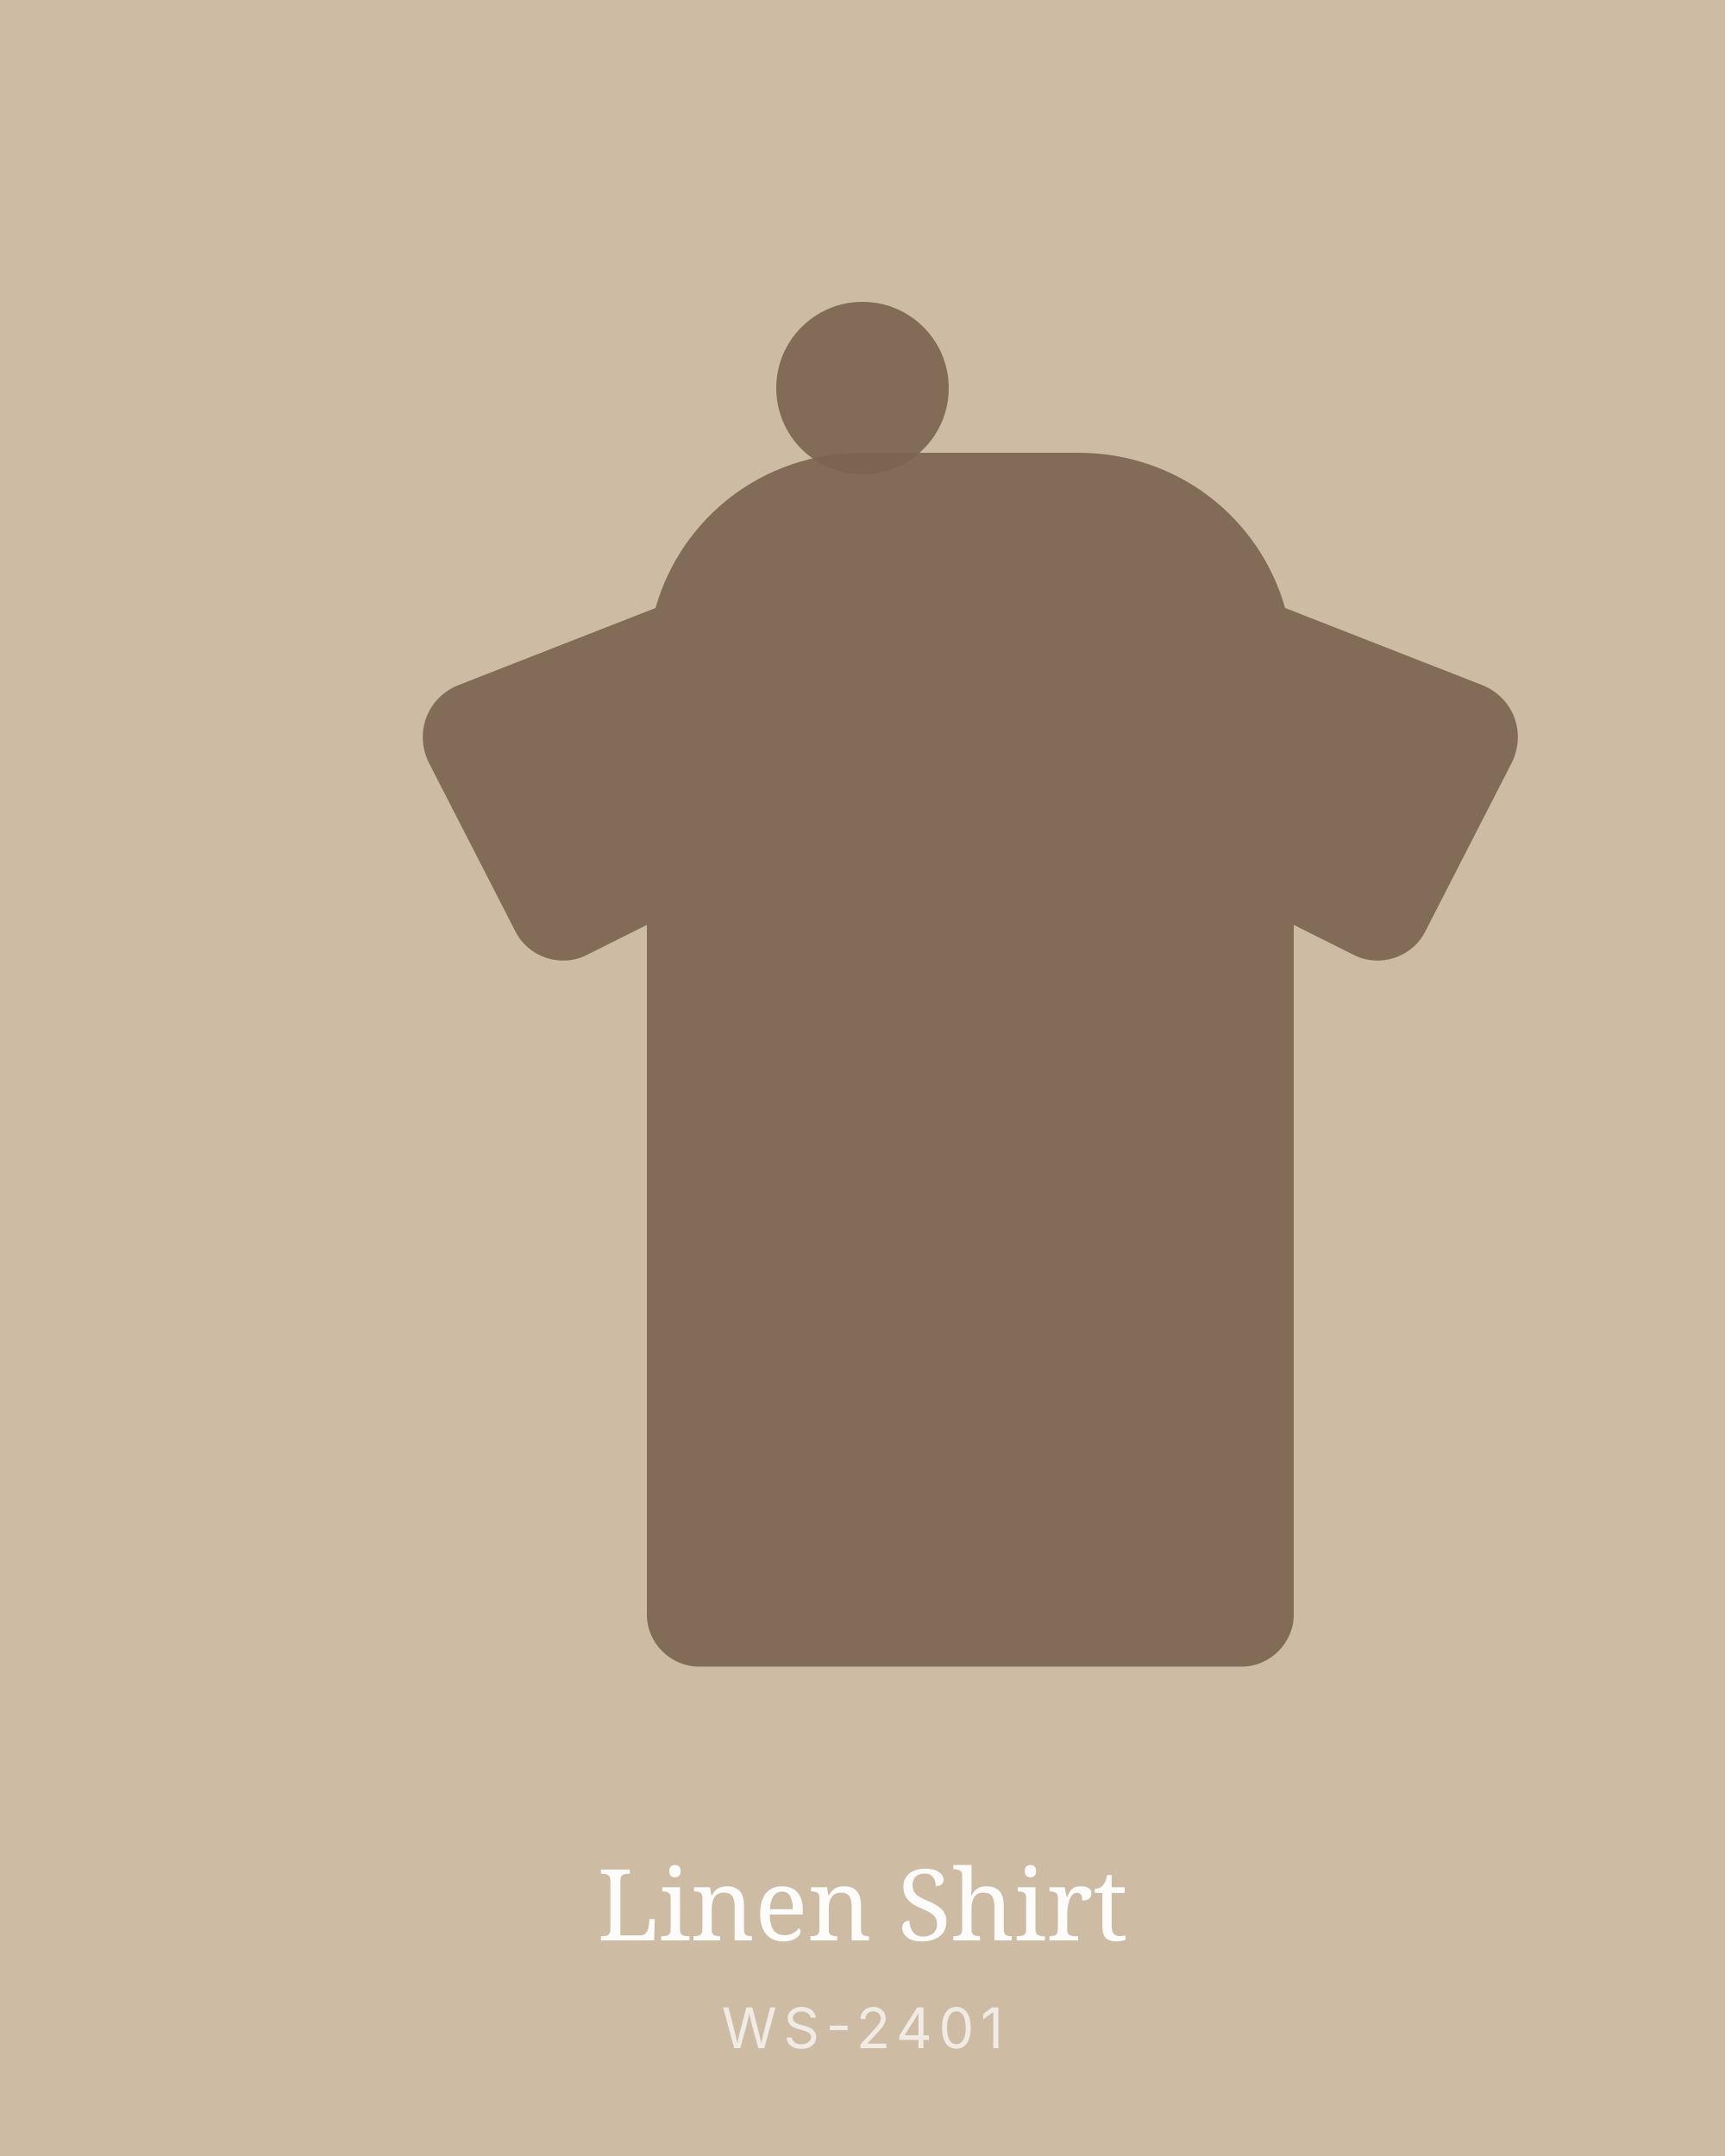
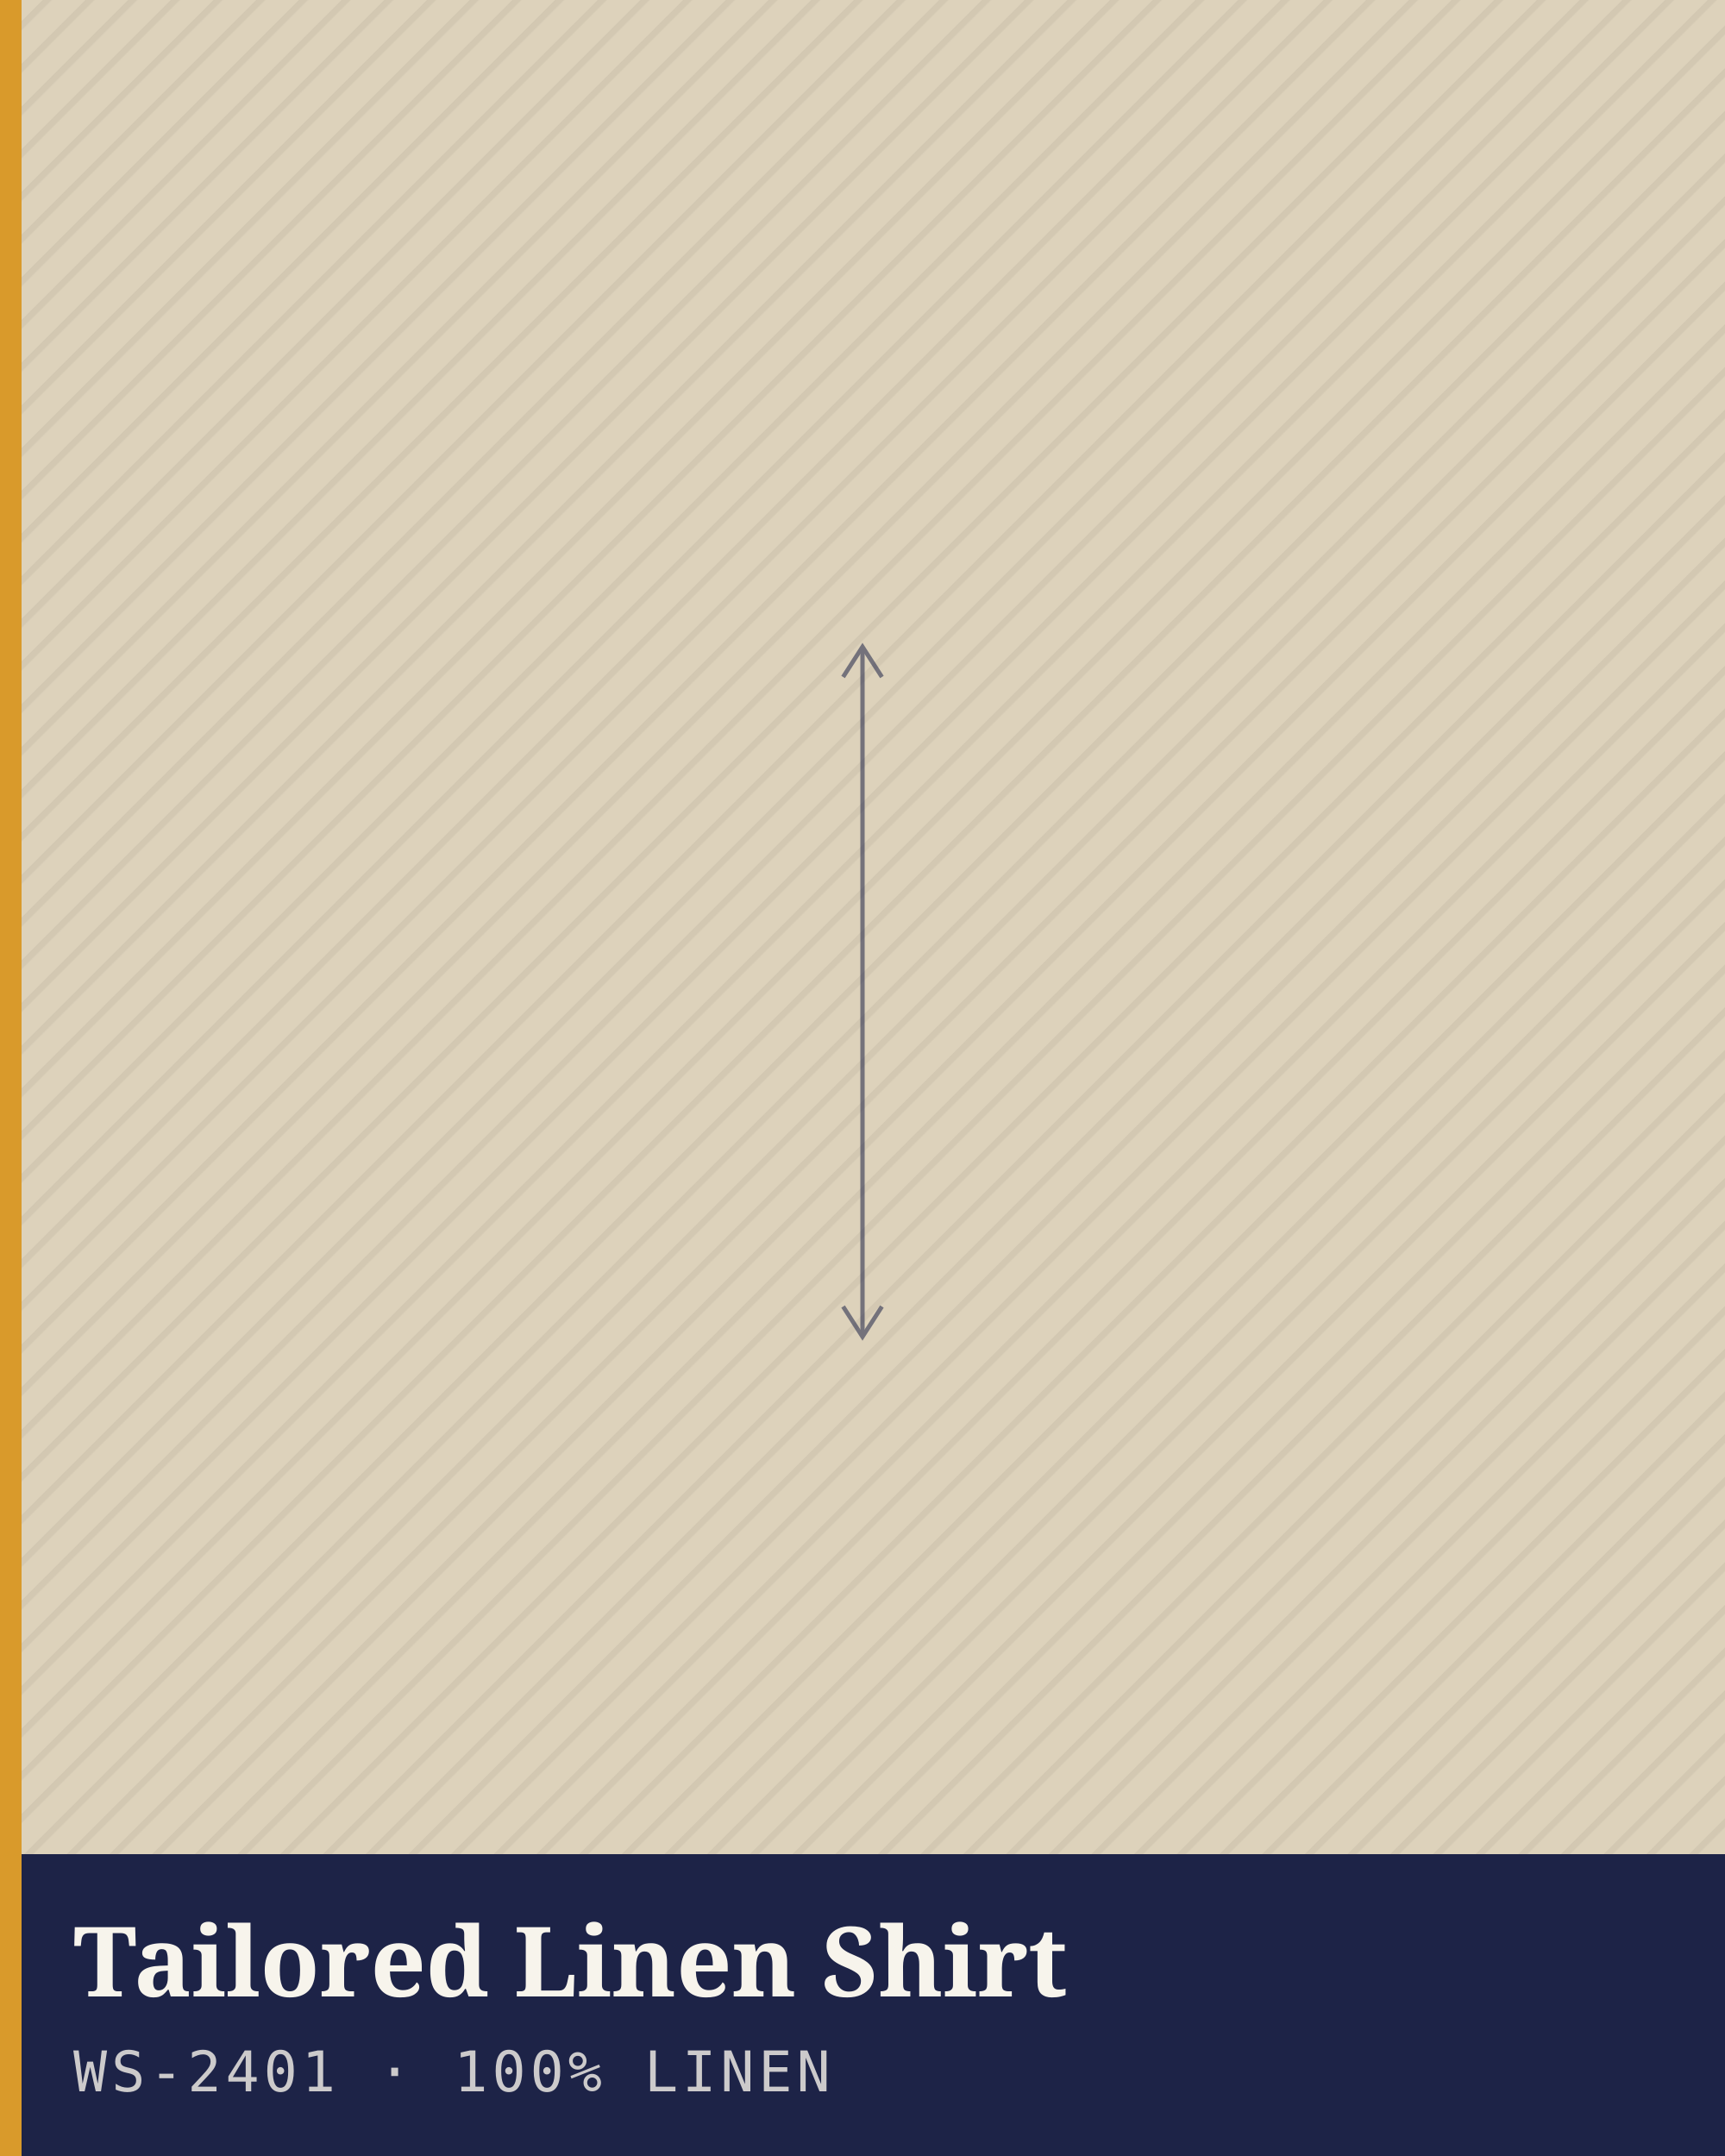
- <svg xmlns="http://www.w3.org/2000/svg" width="800" height="1000" viewBox="0 0 800 1000" role="img" aria-label="Linen Shirt">
-   <rect width="800" height="1000" fill="#cdbba4" />
-   <g fill="#7a6450" opacity="0.9">
-     <path d="M400 210c-46 0-84 30-96 72l-92 36c-14 6-20 22-13 36l40 78c6 12 21 17 33 11l28-14v320c0 13 11 24 24 24h252c13 0 24-11 24-24V429l28 14c12 6 27 1 33-11l40-78c7-14 1-30-13-36l-92-36c-12-42-50-72-96-72z" />
+ <svg xmlns="http://www.w3.org/2000/svg" width="800" height="1000" viewBox="0 0 800 1000" role="img" aria-label="Tailored Linen Shirt">
+   <defs>
+     <pattern id="twill" width="14" height="14" patternUnits="userSpaceOnUse" patternTransform="rotate(45)">
+       <line x1="0" y1="0" x2="0" y2="14" stroke="#000000" stroke-width="6" opacity="0.05" />
+     </pattern>
+   </defs>
+   <rect width="800" height="1000" fill="#ddd2bb" />
+   <rect width="800" height="1000" fill="url(#twill)" />
+   <rect x="0" y="0" width="10" height="1000" fill="#d99a2b" />
+   <g stroke="#1d2347" stroke-width="2" fill="none" opacity="0.55">
+     <line x1="400" y1="300" x2="400" y2="620" />
+     <path d="M391 314 L400 300 L409 314" />
+     <path d="M391 606 L400 620 L409 606" />
  </g>
-   <circle cx="400" cy="180" r="40" fill="#7a6450" opacity="0.9" />
-   <text x="400" y="900" font-family="Georgia, serif" font-size="46" fill="#ffffff" text-anchor="middle" opacity="0.95">Linen Shirt</text>
-   <text x="400" y="950" font-family="Inter, sans-serif" font-size="26" fill="#ffffff" text-anchor="middle" opacity="0.7" letter-spacing="3">WS-2401</text>
+   <rect x="0" y="860" width="800" height="140" fill="#1d2347" />
+   <rect x="0" y="860" width="10" height="140" fill="#d99a2b" />
+   <text x="34" y="926" font-family="'Fraunces', Georgia, serif" font-size="45" font-weight="600" fill="#f7f4ec">Tailored Linen Shirt</text>
+   <text x="34" y="970" font-family="'Spline Sans Mono', monospace" font-size="26" letter-spacing="2" fill="#f7f4ec" opacity="0.8">WS-2401 · 100% LINEN</text>
</svg>
